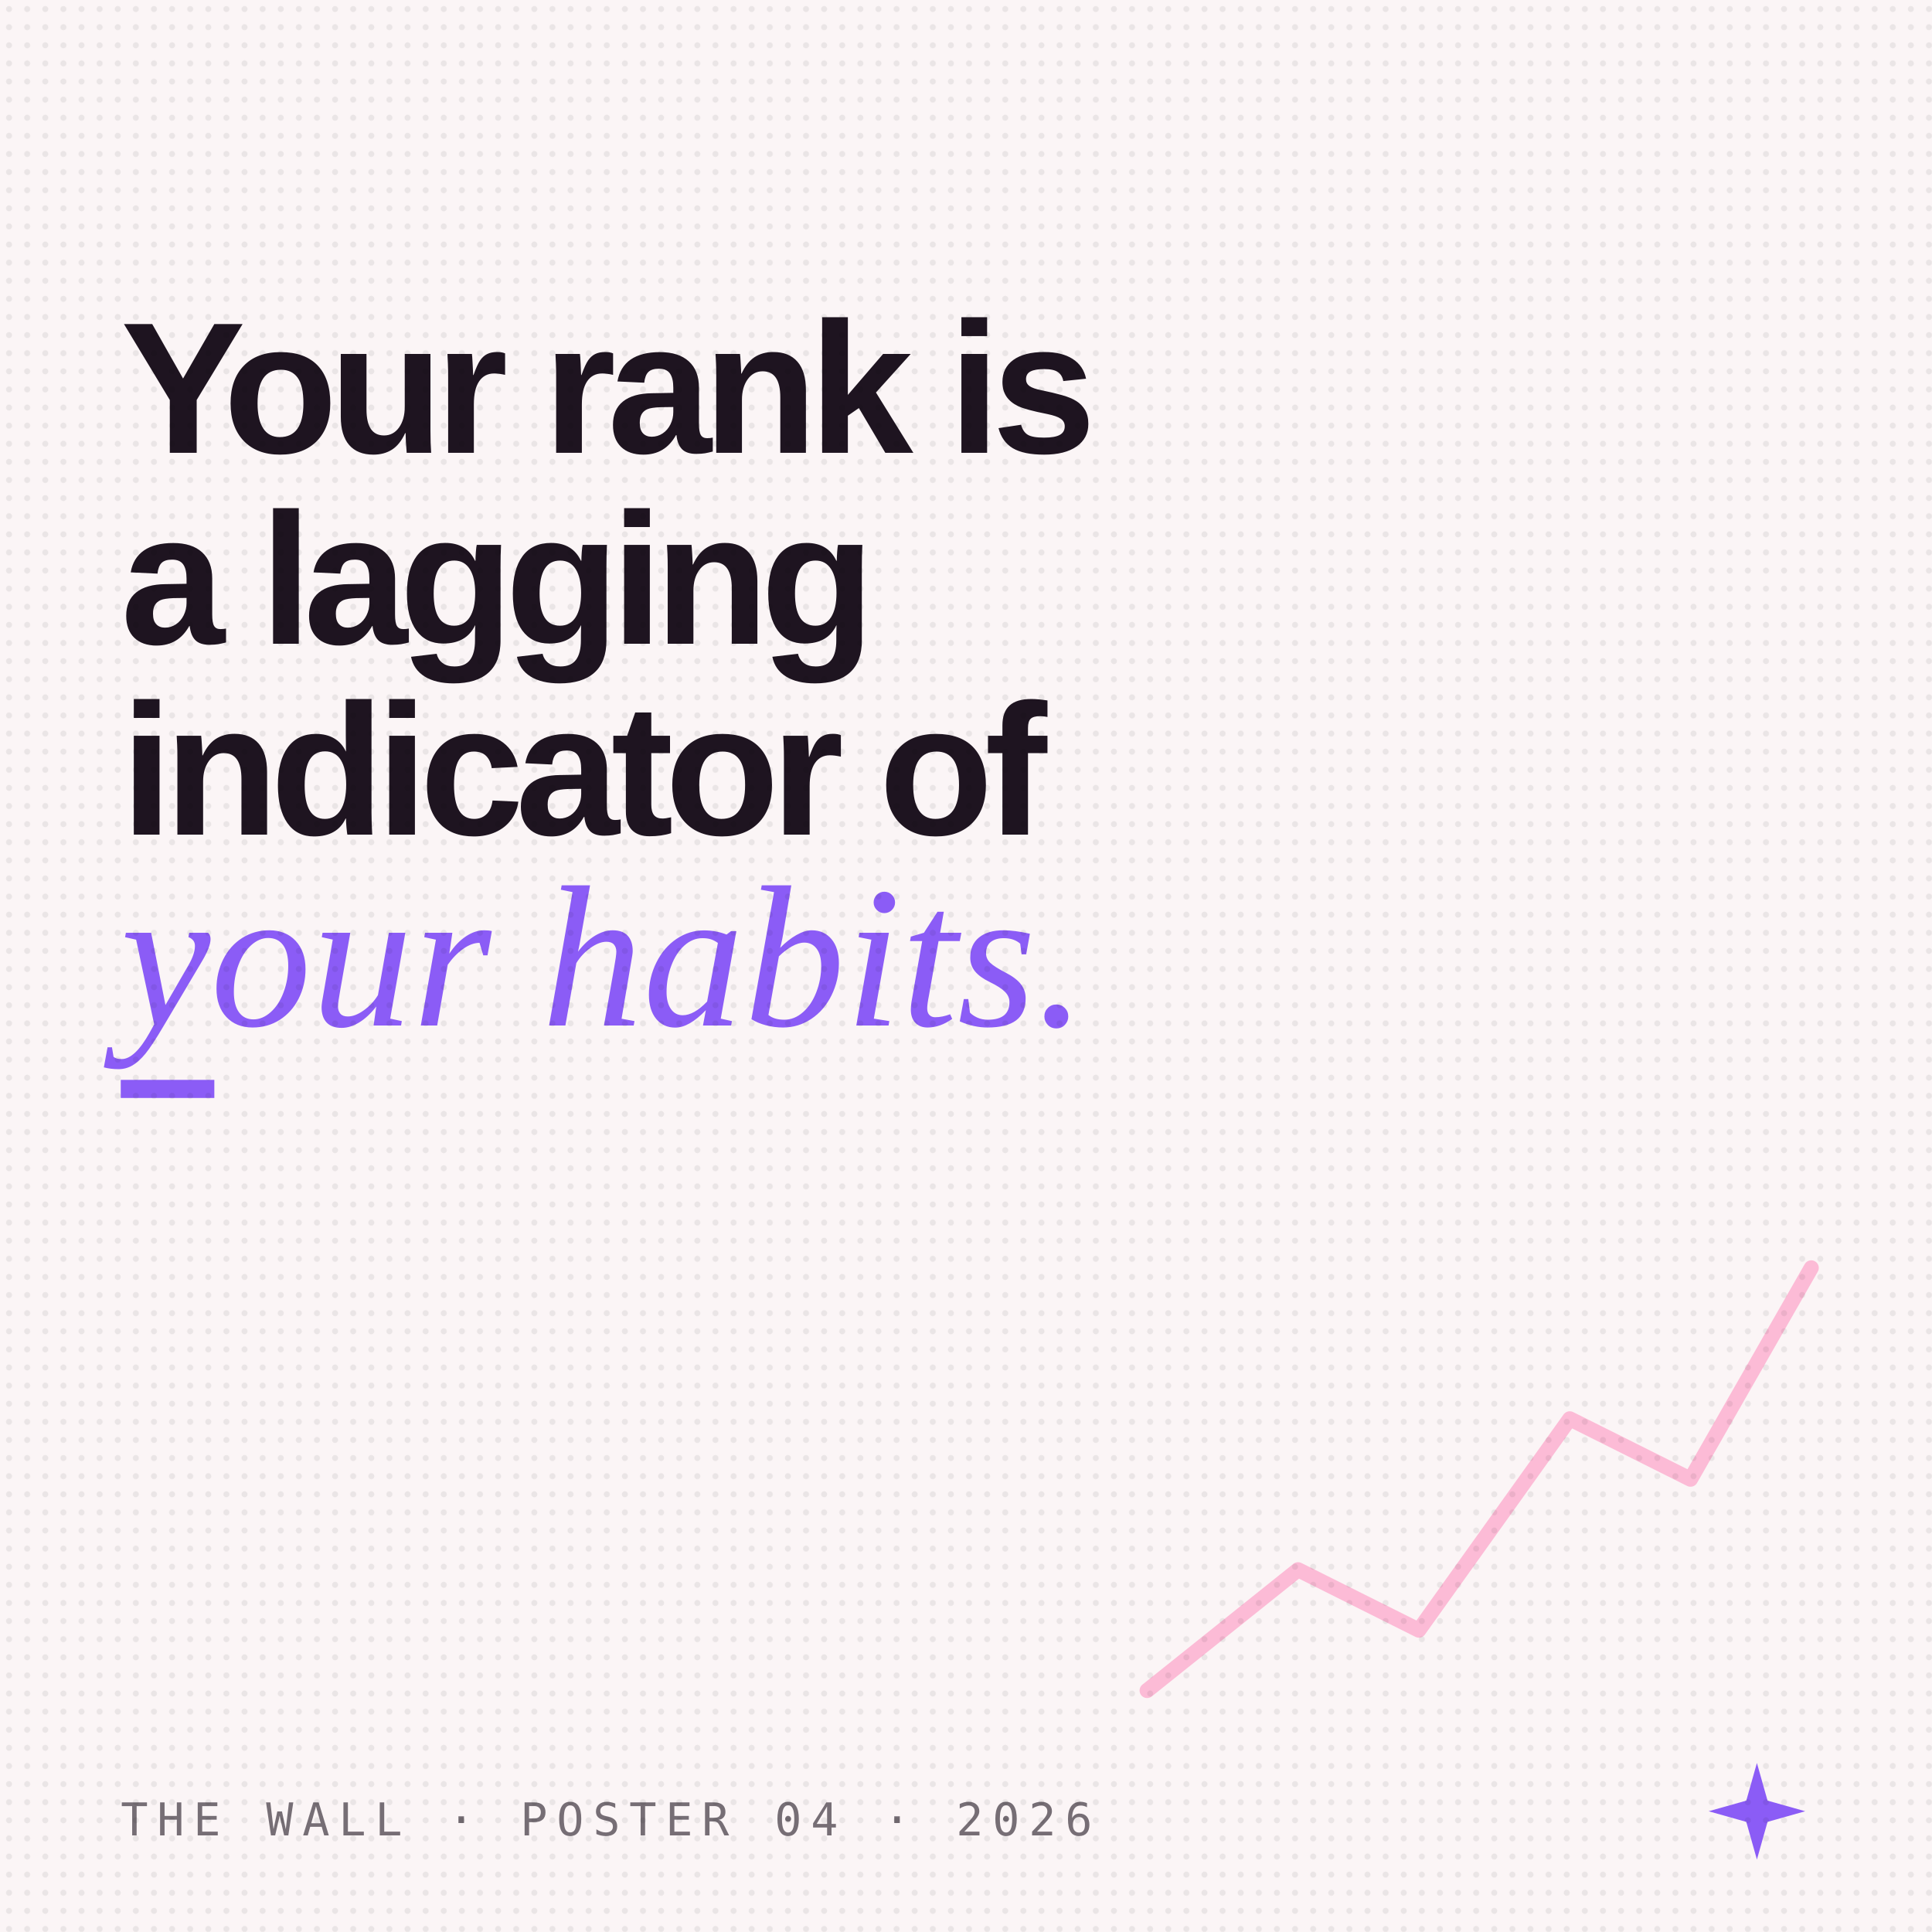
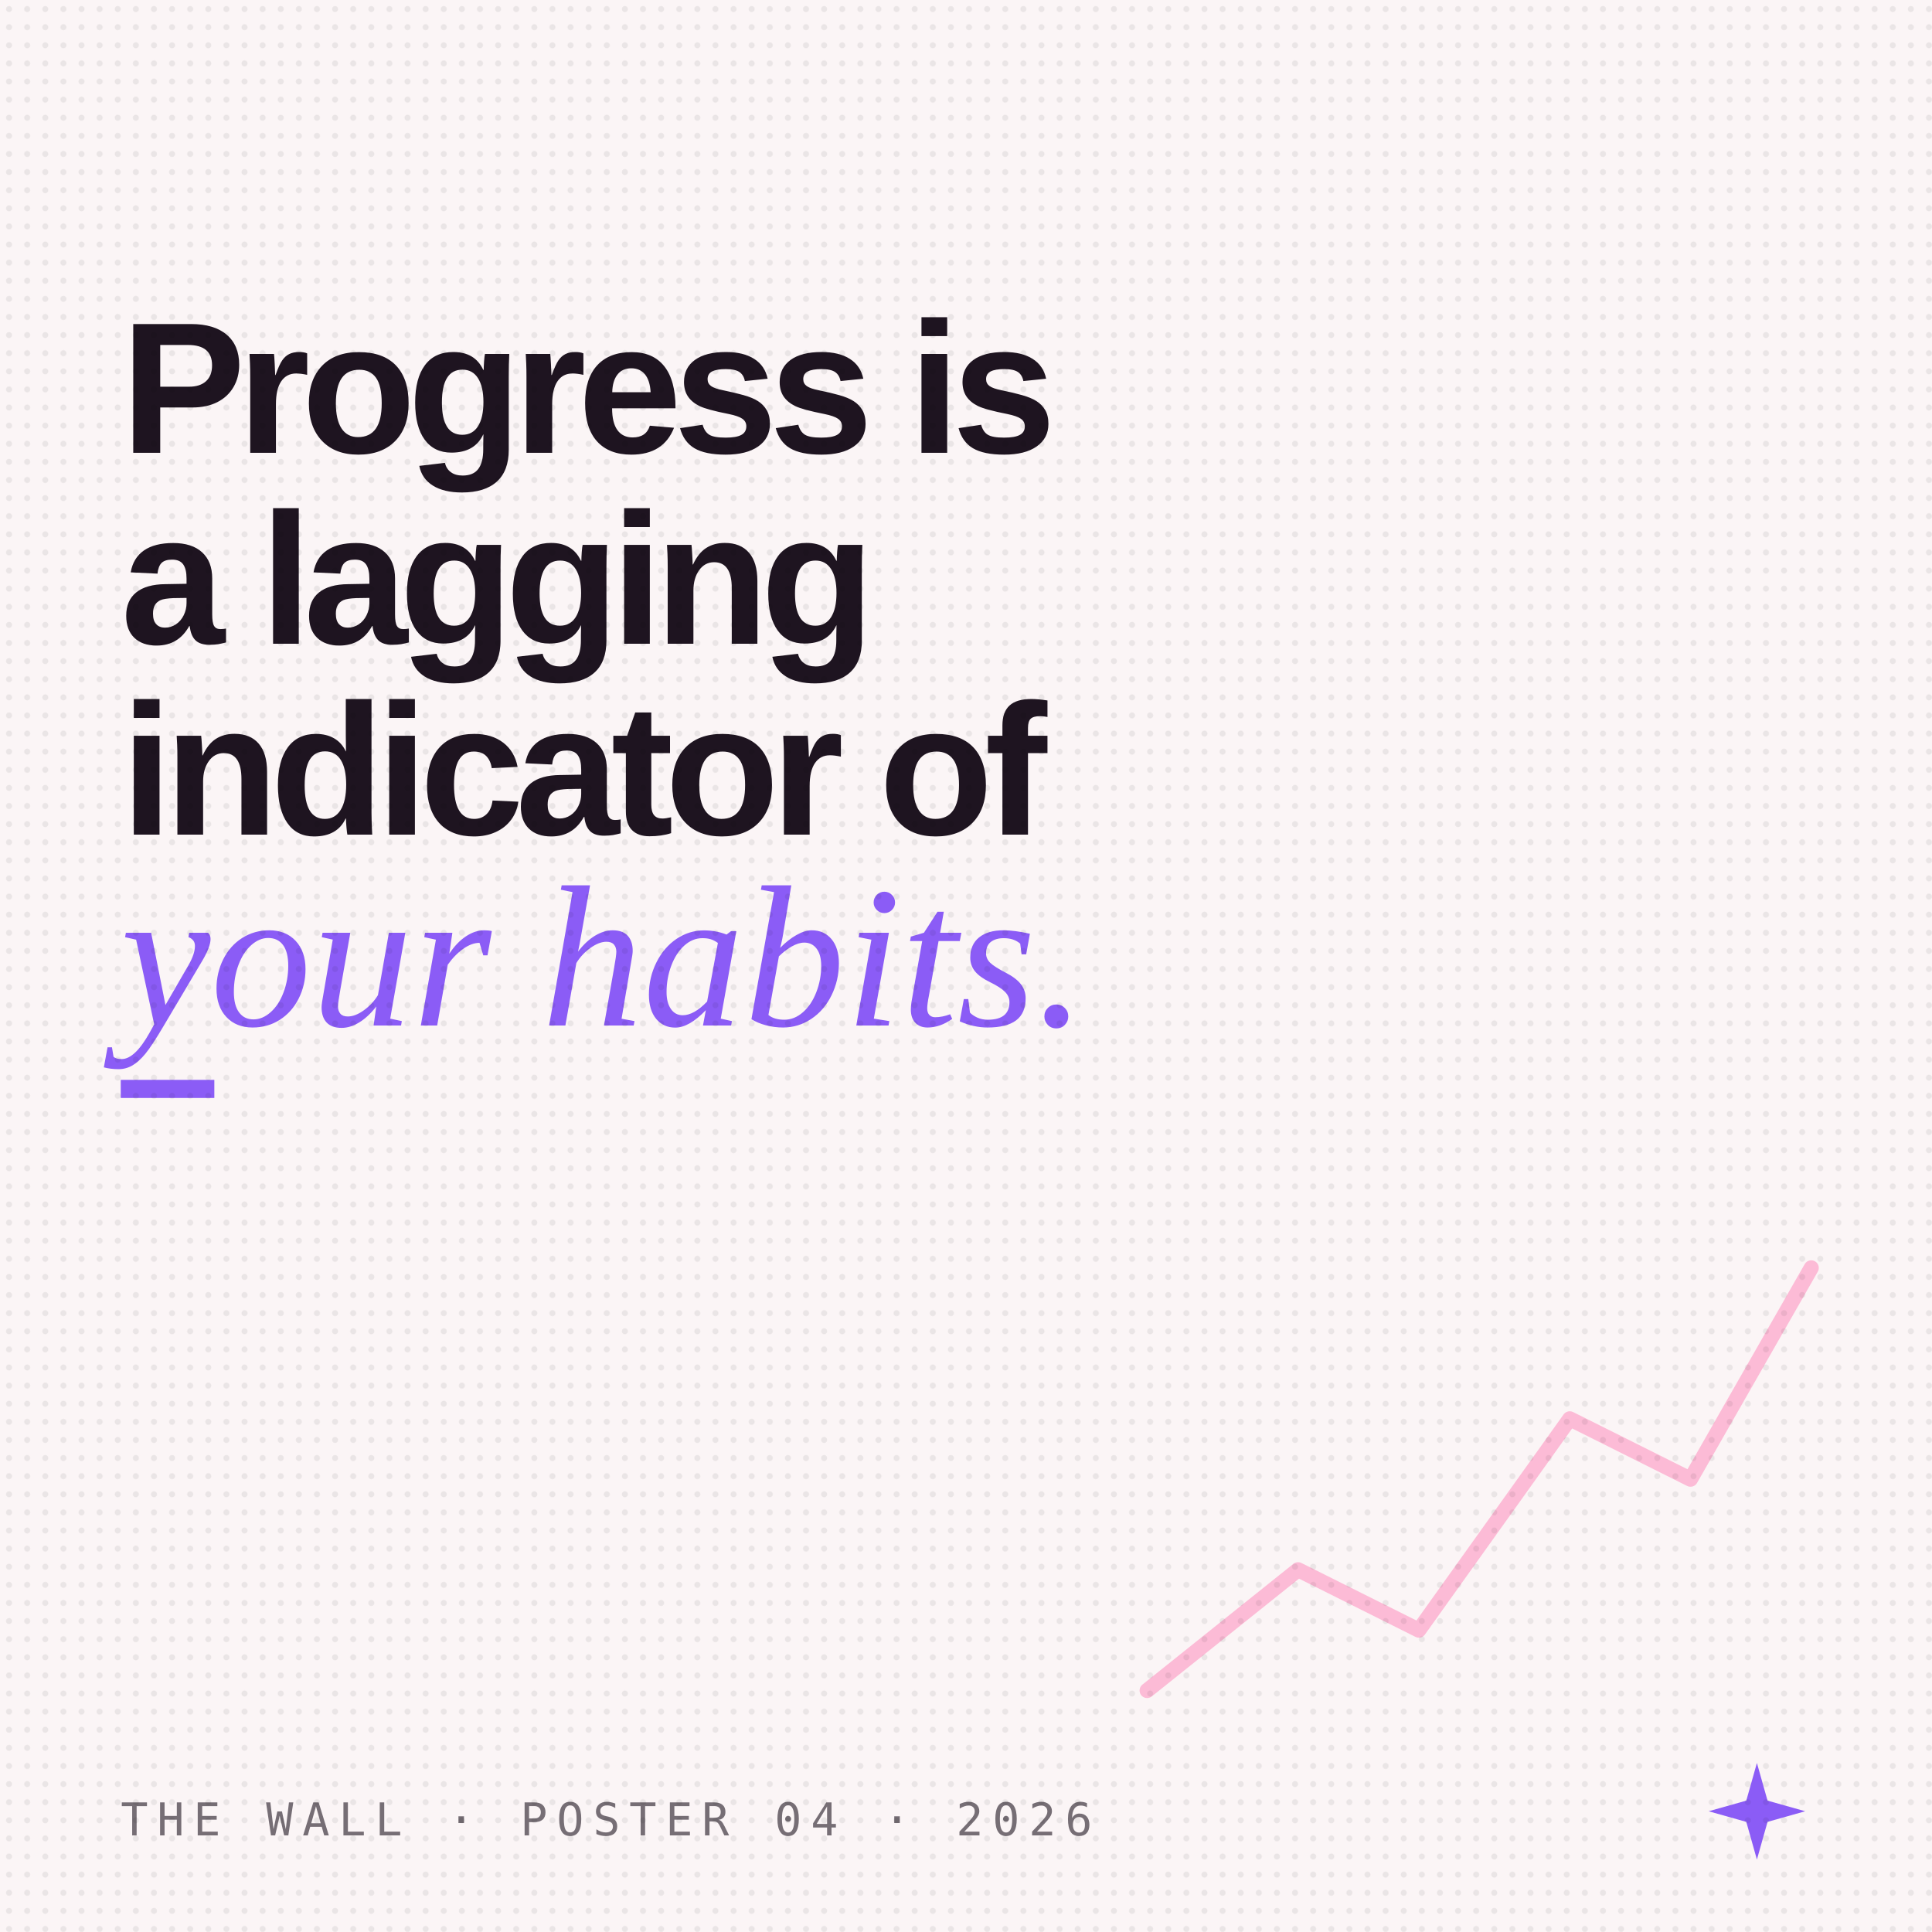
<svg xmlns="http://www.w3.org/2000/svg" width="640" height="640" viewBox="0 0 640 640">
  <style>
  .spin{transform-box:fill-box;transform-origin:center;animation:spin 14s linear infinite}
  @keyframes spin{to{transform:rotate(360deg)}}
  .blink{animation:blink 1.1s steps(1) infinite}
  @keyframes blink{50%{opacity:0}}
  .pulse{transform-box:fill-box;transform-origin:center;animation:pulse 2.4s ease-in-out infinite}
  @keyframes pulse{50%{transform:scale(1.12)}}
  .drift{animation:drift 7s ease-in-out infinite alternate}
  @keyframes drift{to{transform:translateX(-40px)}}
  @media (prefers-reduced-motion:reduce){*{animation:none!important}}
</style>
  <defs>
    <pattern id="dt" width="6" height="6" patternUnits="userSpaceOnUse">
      <circle cx="3" cy="3" r="1" fill="#000" fill-opacity=".07" />
    </pattern>
  </defs>
  <rect width="640" height="640" fill="#fbf5f6" />
  <polyline points="380,560 430,520 470,540 520,470 560,490 600,420" fill="none" stroke="#ff4f9a" stroke-width="5" stroke-linecap="round" stroke-linejoin="round" opacity=".35" />
-   <text x="40" y="150" font-family="'Arial Black', 'Helvetica Neue', Arial, sans-serif" font-weight="900" letter-spacing="-2.79" font-size="62" fill="#1e1420">Your rank is</text>
+   <text x="40" y="150" font-family="'Arial Black', 'Helvetica Neue', Arial, sans-serif" font-weight="900" letter-spacing="-2.79" font-size="62" fill="#1e1420">Progress is</text>
  <text x="40" y="213.24" font-family="'Arial Black', 'Helvetica Neue', Arial, sans-serif" font-weight="900" letter-spacing="-2.79" font-size="62" fill="#1e1420">a lagging</text>
  <text x="40" y="276.48" font-family="'Arial Black', 'Helvetica Neue', Arial, sans-serif" font-weight="900" letter-spacing="-2.79" font-size="62" fill="#1e1420">indicator of</text>
  <text x="40" y="339.72" font-family="Georgia, 'Times New Roman', serif" font-style="italic" font-size="66.96" fill="#8b5cf6">your habits.</text>
  <rect class="blink" x="40" y="357.72" width="31" height="6" fill="#8b5cf6" />
  <text x="40" y="608" font-family="Consolas, Menlo, monospace" font-size="15" letter-spacing="3" fill="#1e1420" fill-opacity=".6">THE WALL · POSTER 04 · 2026</text>
  <path class="spin" fill="#8b5cf6" d="M582 584L585.52 596.48L598 600L585.52 603.52L582 616L578.48 603.52L566 600L578.48 596.48Z" />
  <rect width="640" height="640" fill="url(#dt)" pointer-events="none" />
</svg>
